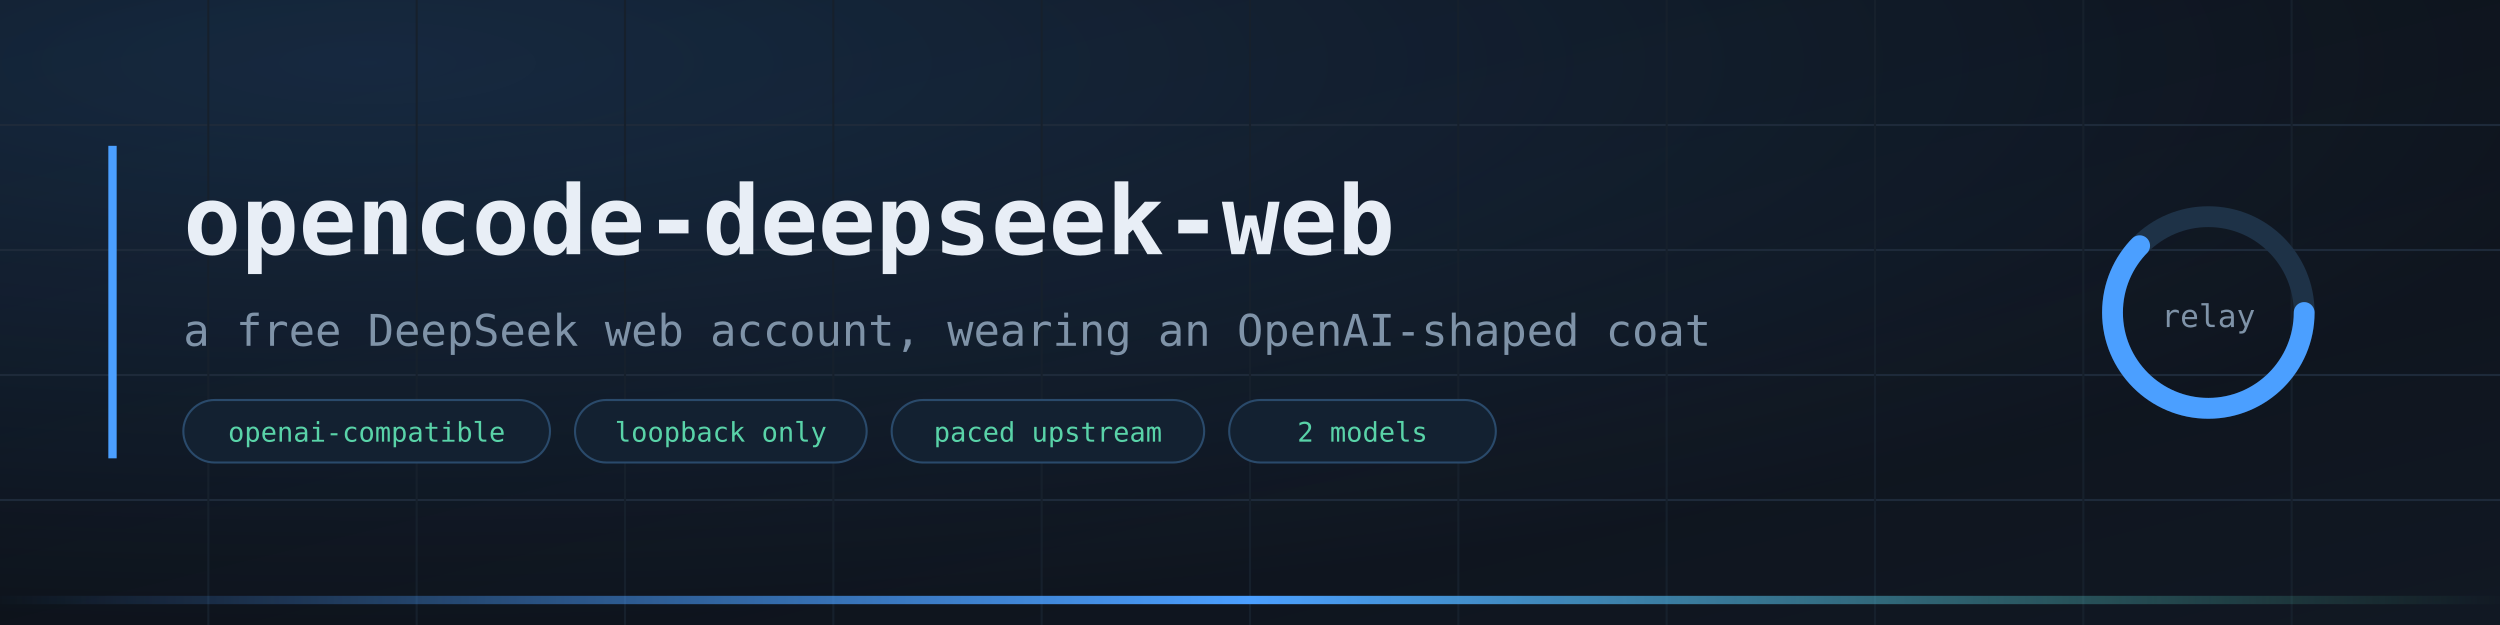
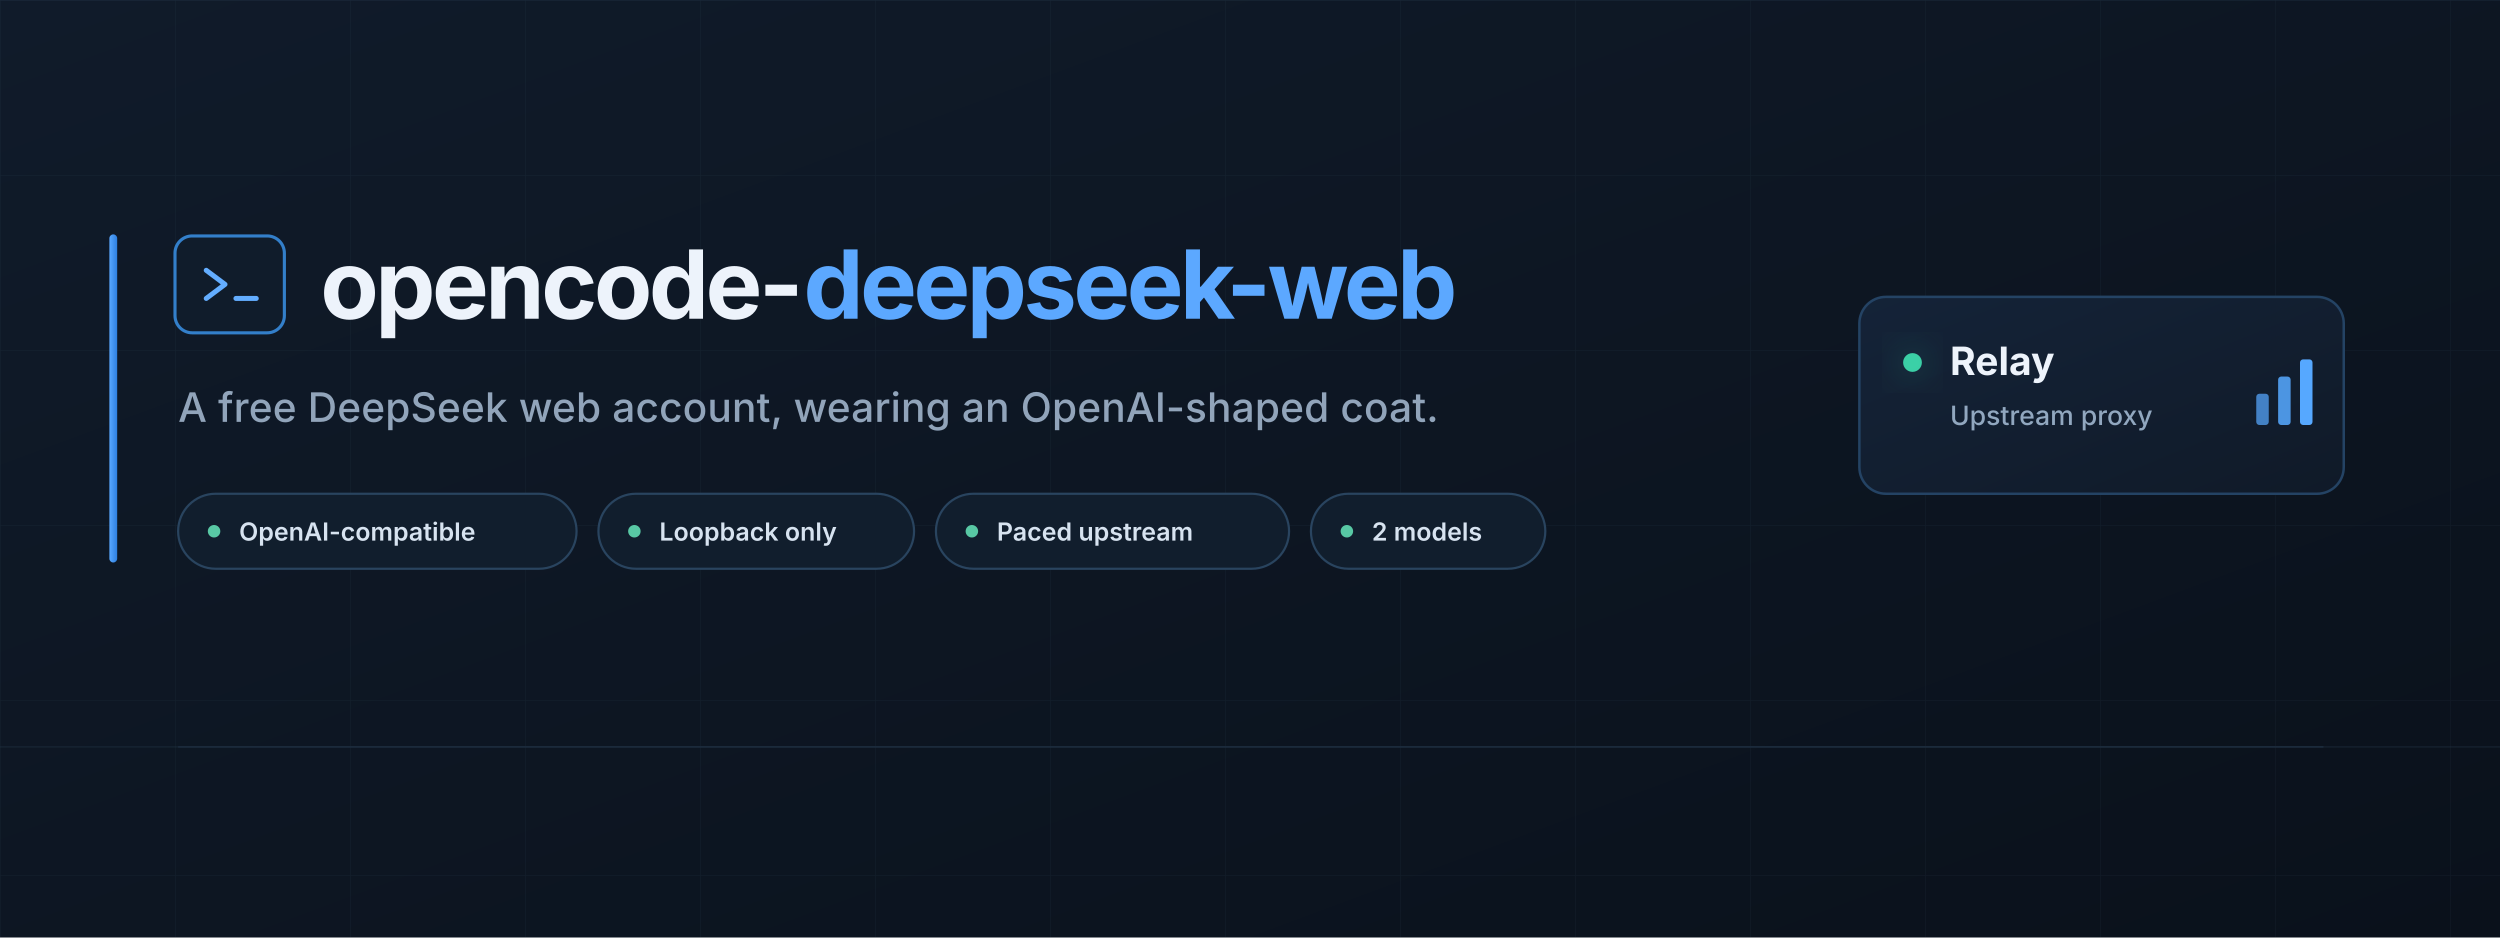
- <svg xmlns="http://www.w3.org/2000/svg" width="1200" height="300" viewBox="0 0 1200 300" role="img" aria-label="opencode-deepseek-web">
+ <svg xmlns="http://www.w3.org/2000/svg" width="1600" height="600" viewBox="0 0 1600 600" role="img" aria-labelledby="title desc">
  <defs>
    <linearGradient id="bg" x1="0" y1="0" x2="1" y2="1">
-       <stop offset="0" stop-color="#0a0e14" />
-       <stop offset="1" stop-color="#111823" />
+       <stop offset="0" stop-color="#101b2a" />
+       <stop offset="1" stop-color="#0a111b" />
+     </linearGradient>
+     <linearGradient id="accent" x1="0" y1="0" x2="1" y2="0">
+       <stop offset="0" stop-color="#59a8ff" />
+       <stop offset="1" stop-color="#2d7fe0" />
    </linearGradient>
    <linearGradient id="rule" x1="0" y1="0" x2="1" y2="0">
-       <stop offset="0" stop-color="#4b9fff" stop-opacity="0" />
-       <stop offset="0.5" stop-color="#4b9fff" />
-       <stop offset="1" stop-color="#59d3a8" stop-opacity="0" />
+       <stop offset="0" stop-color="#388fe8" stop-opacity=".9" />
+       <stop offset=".72" stop-color="#24517c" stop-opacity=".45" />
+       <stop offset="1" stop-color="#24517c" stop-opacity="0" />
    </linearGradient>
-     <radialGradient id="glow" cx="0.15" cy="0.1" r="0.9">
-       <stop offset="0" stop-color="#4b9fff" stop-opacity="0.18" />
-       <stop offset="1" stop-color="#4b9fff" stop-opacity="0" />
-     </radialGradient>
+     <linearGradient id="panel" x1="0" y1="0" x2="1" y2="1">
+       <stop offset="0" stop-color="#142338" />
+       <stop offset="1" stop-color="#101a28" />
+     </linearGradient>
+     <pattern id="grid" width="112" height="112" patternUnits="userSpaceOnUse">
+       <path d="M112 0H0V112" fill="none" stroke="#8aa6c4" stroke-opacity=".055" stroke-width="1" />
+     </pattern>
+     <filter id="softGlow" x="-30%" y="-30%" width="160%" height="160%">
+       <feGaussianBlur stdDeviation="12" />
+     </filter>
  </defs>
-   <rect width="1200" height="300" fill="url(#bg)" />
-   <rect width="1200" height="300" fill="url(#glow)" />
-   <g stroke="#1e2a3a" stroke-width="1">
-     <path d="M0 60h1200M0 120h1200M0 180h1200M0 240h1200" />
+   <rect width="1600" height="600" fill="url(#bg)" />
+   <rect width="1600" height="600" fill="url(#grid)" />
+   <path d="M0 478H1600" stroke="#26384b" stroke-opacity=".34" />
+   <path d="M0 479H930" stroke="url(#rule)" stroke-width="2" />
+   <path d="M0 0H1600" stroke="#26384b" stroke-opacity=".22" />
+   <rect x="70" y="150" width="5" height="210" rx="2.5" fill="url(#accent)" />
+   <rect x="112" y="151" width="70" height="62" rx="11" fill="#101c2b" stroke="#337fca" stroke-width="2" />
+   <path d="M132 173l12 9-12 9M151 191h13" fill="none" stroke="#63adff" stroke-width="3.2" stroke-linecap="round" stroke-linejoin="round" />
+   <text x="205" y="204" fill="#edf3fb" font-family="Inter, ui-sans-serif, system-ui, -apple-system, Segoe UI, Arial, sans-serif" font-size="61" font-weight="720" letter-spacing="-2.2">opencode-<tspan fill="#5ca8ff">deepseek-web</tspan>
+   </text>
+   <text x="114" y="270" fill="#91a4ba" font-family="Inter, ui-sans-serif, system-ui, -apple-system, Segoe UI, Arial, sans-serif" font-size="26" font-weight="450" letter-spacing=".1">A free DeepSeek web account, wearing an OpenAI-shaped coat.</text>
+   <g font-family="Inter, ui-sans-serif, system-ui, -apple-system, Segoe UI, Arial, sans-serif" font-size="16" font-weight="560">
+     <g transform="translate(114 316)">
+       <rect width="255" height="48" rx="24" fill="#111e2d" stroke="#29445f" stroke-width="1.4" />
+       <circle cx="23" cy="24" r="4" fill="#58c8a4" />
+       <text x="39" y="30" fill="#d7e3f0">OpenAI-compatible</text>
+     </g>
+     <g transform="translate(383 316)">
+       <rect width="202" height="48" rx="24" fill="#111e2d" stroke="#29445f" stroke-width="1.4" />
+       <circle cx="23" cy="24" r="4" fill="#58c8a4" />
+       <text x="39" y="30" fill="#d7e3f0">Loopback only</text>
+     </g>
+     <g transform="translate(599 316)">
+       <rect width="226" height="48" rx="24" fill="#111e2d" stroke="#29445f" stroke-width="1.4" />
+       <circle cx="23" cy="24" r="4" fill="#58c8a4" />
+       <text x="39" y="30" fill="#d7e3f0">Paced upstream</text>
+     </g>
+     <g transform="translate(839 316)">
+       <rect width="150" height="48" rx="24" fill="#111e2d" stroke="#29445f" stroke-width="1.4" />
+       <circle cx="23" cy="24" r="4" fill="#58c8a4" />
+       <text x="39" y="30" fill="#d7e3f0">2 models</text>
+     </g>
  </g>
-   <g stroke="#16202c" stroke-width="1">
-     <path d="M100 0v300M200 0v300M300 0v300M400 0v300M500 0v300M600 0v300M700 0v300M800 0v300M900 0v300M1000 0v300M1100 0v300" />
+   <g transform="translate(1190 190)">
+     <rect x="0" y="0" width="310" height="126" rx="17" fill="url(#panel)" stroke="#244364" stroke-width="1.6" />
+     <circle cx="34" cy="42" r="6" fill="#3bd0a6" />
+     <circle cx="34" cy="42" r="12" fill="#3bd0a6" opacity=".13" filter="url(#softGlow)" />
+     <text x="58" y="50" fill="#edf3fb" font-family="Inter, ui-sans-serif, system-ui, -apple-system, Segoe UI, Arial, sans-serif" font-size="25" font-weight="650">Relay</text>
+     <text x="58" y="82" fill="#91a7bf" font-family="Inter, ui-sans-serif, system-ui, -apple-system, Segoe UI, Arial, sans-serif" font-size="17" font-weight="500">Upstream proxy</text>
+     <g transform="translate(254 36)" fill="#56a8ff">
+       <rect x="0" y="26" width="8" height="20" rx="2" opacity=".72" />
+       <rect x="14" y="15" width="8" height="31" rx="2" opacity=".86" />
+       <rect x="28" y="4" width="8" height="42" rx="2" />
+     </g>
  </g>
-   <rect x="52" y="70" width="4" height="150" fill="#4b9fff" />
-   <text x="88" y="122" font-family="ui-monospace, SFMono-Regular, Menlo, Consolas, monospace" font-size="46" font-weight="700" fill="#e8eef6">
-     opencode-deepseek-web
-   </text>
-   <text x="88" y="166" font-family="ui-monospace, SFMono-Regular, Menlo, Consolas, monospace" font-size="21" fill="#7f93a8">
-     a free DeepSeek web account, wearing an OpenAI-shaped coat
-   </text>
-   <rect x="88" y="192" width="176" height="30" rx="15" fill="#132131" stroke="#2a4a6b" />
-   <text x="176" y="212" text-anchor="middle" font-family="ui-monospace, monospace" font-size="13" fill="#59d3a8">openai-compatible</text>
-   <rect x="276" y="192" width="140" height="30" rx="15" fill="#132131" stroke="#2a4a6b" />
-   <text x="346" y="212" text-anchor="middle" font-family="ui-monospace, monospace" font-size="13" fill="#59d3a8">loopback only</text>
-   <rect x="428" y="192" width="150" height="30" rx="15" fill="#132131" stroke="#2a4a6b" />
-   <text x="503" y="212" text-anchor="middle" font-family="ui-monospace, monospace" font-size="13" fill="#59d3a8">paced upstream</text>
-   <rect x="590" y="192" width="128" height="30" rx="15" fill="#132131" stroke="#2a4a6b" />
-   <text x="654" y="212" text-anchor="middle" font-family="ui-monospace, monospace" font-size="13" fill="#59d3a8">2 models</text>
-   <circle cx="1060" cy="150" r="46" fill="none" stroke="#1e3247" stroke-width="10" />
-   <circle cx="1060" cy="150" r="46" fill="none" stroke="#4b9fff" stroke-width="10" stroke-dasharray="180 290" stroke-linecap="round" />
-   <text x="1060" y="157" text-anchor="middle" font-family="ui-monospace, monospace" font-size="15" fill="#7f93a8">relay</text>
-   <rect x="0" y="286" width="1200" height="4" fill="url(#rule)" />
+   <path d="M114 478H1487" stroke="#1b2b3c" stroke-width="1" />
+   <path d="M114 478H880" stroke="url(#rule)" stroke-width="2.5" stroke-linecap="round" />
</svg>
